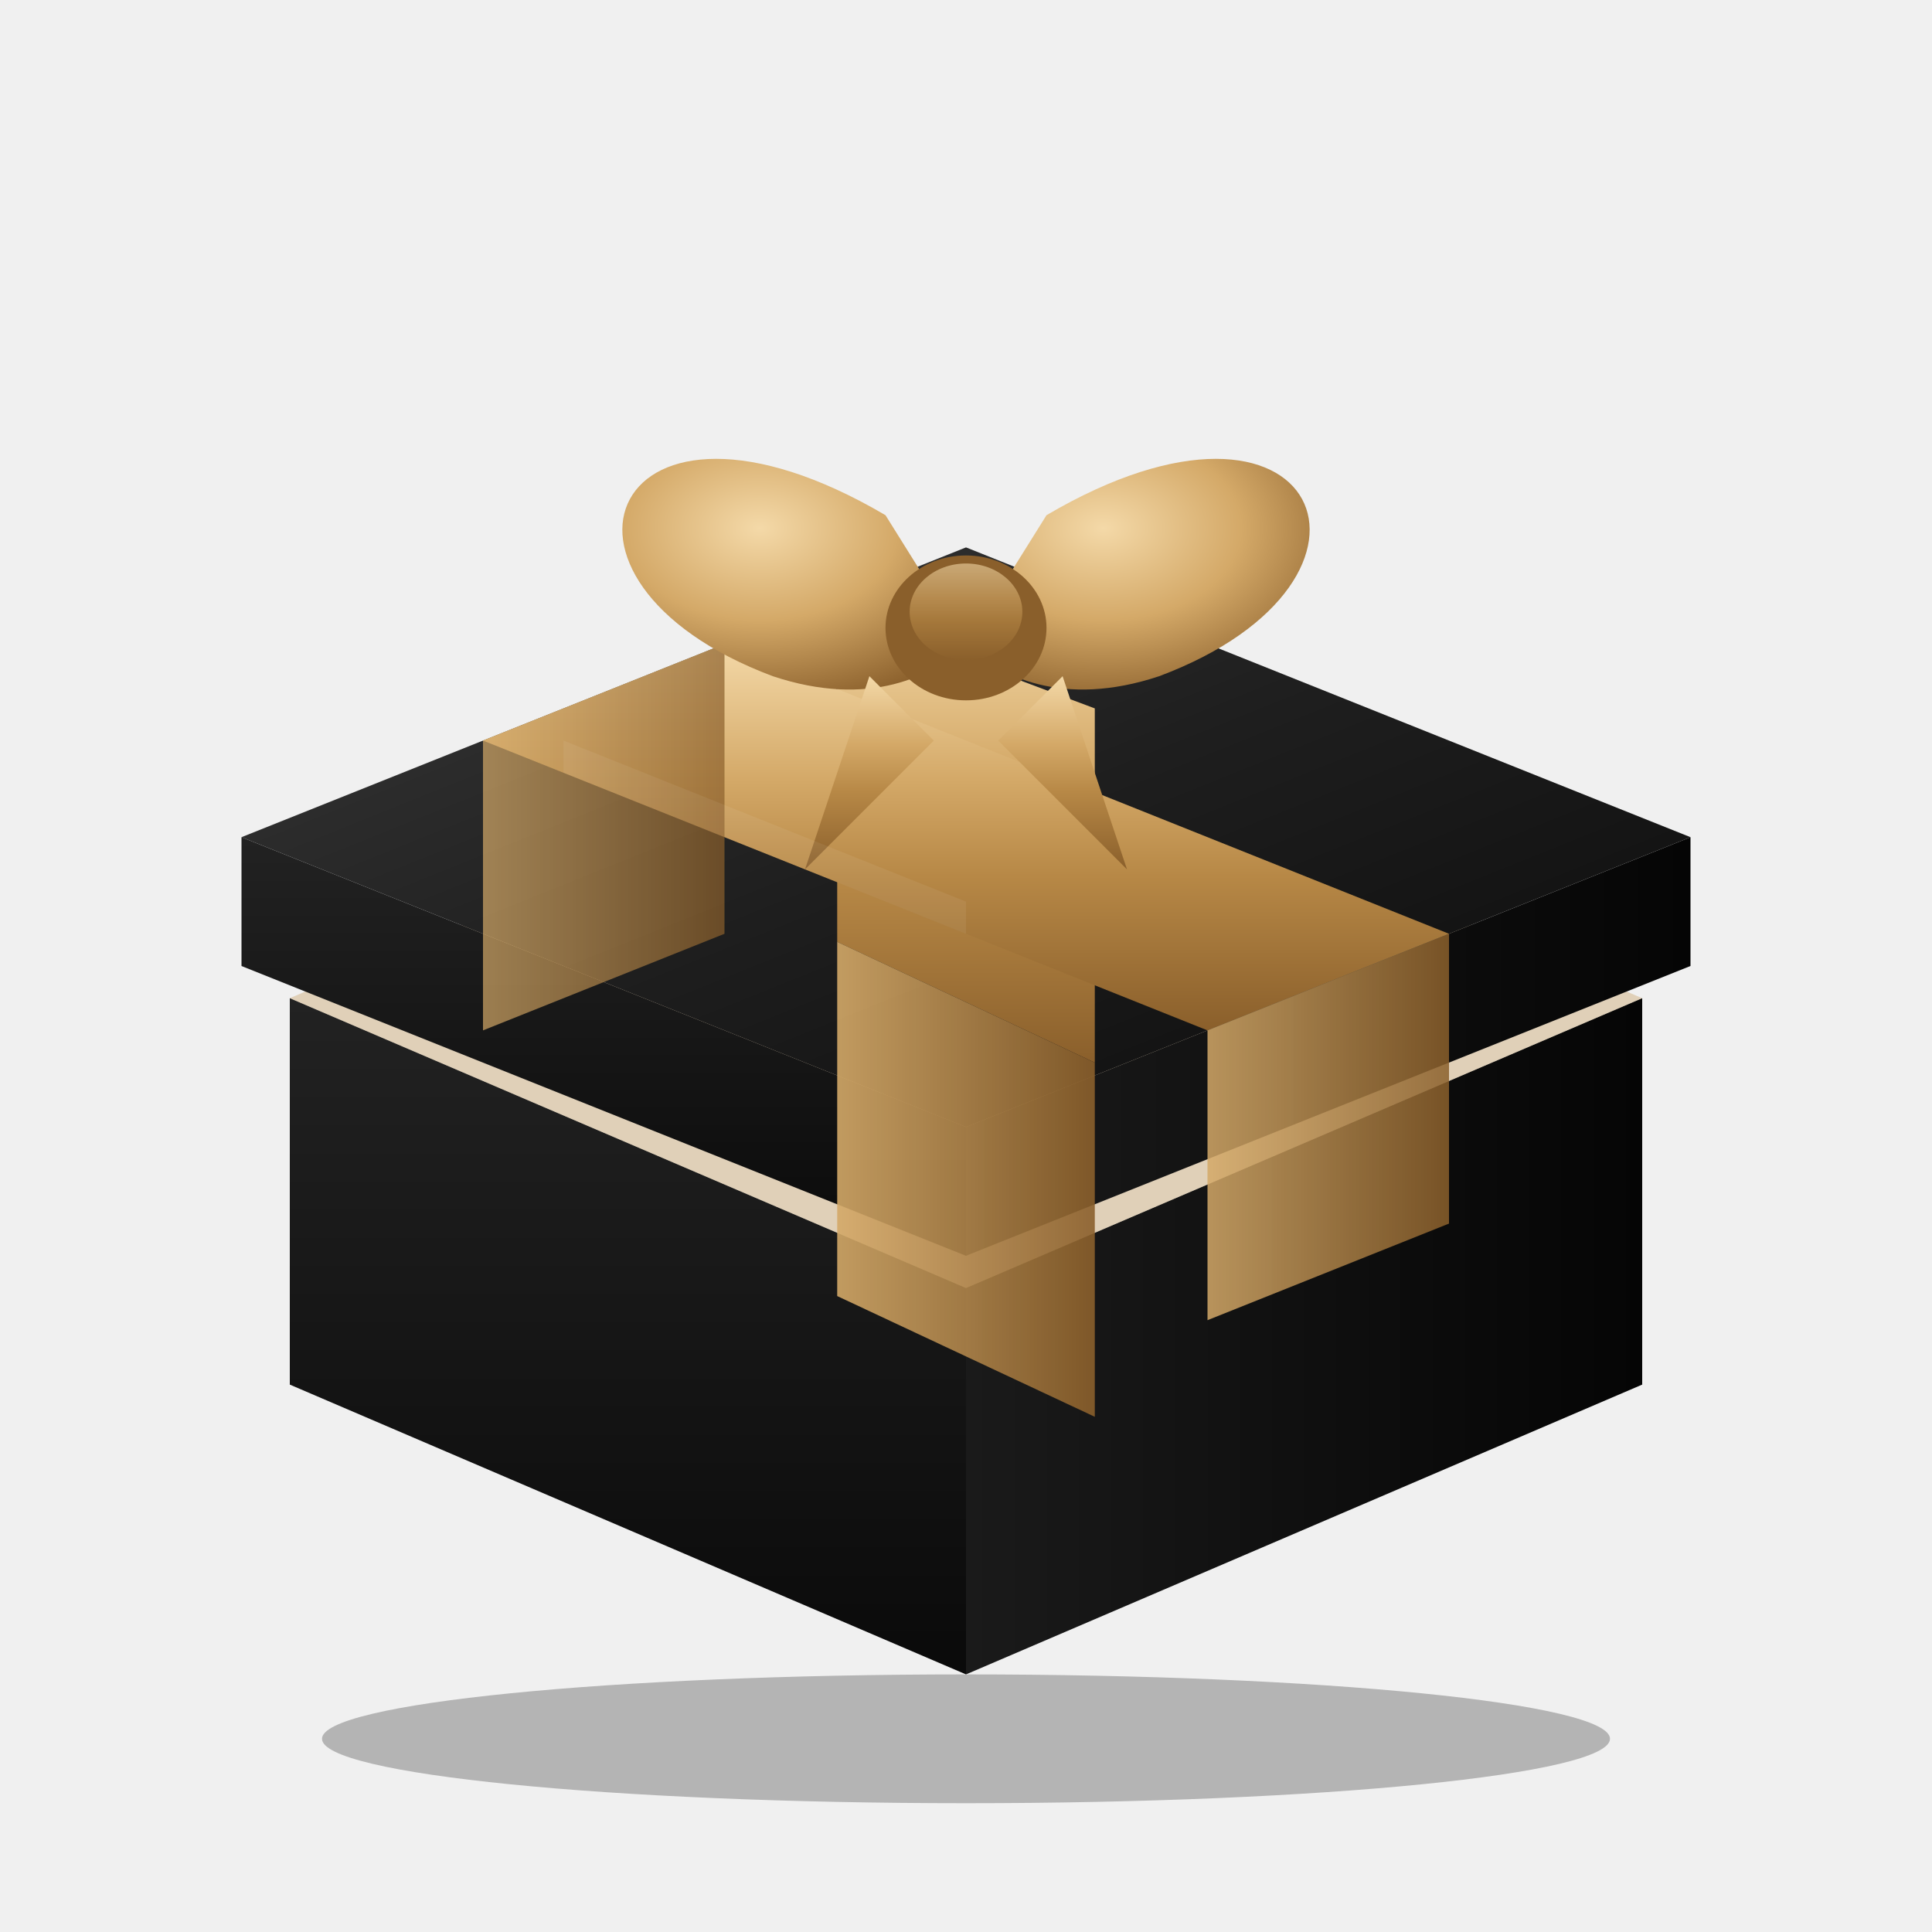
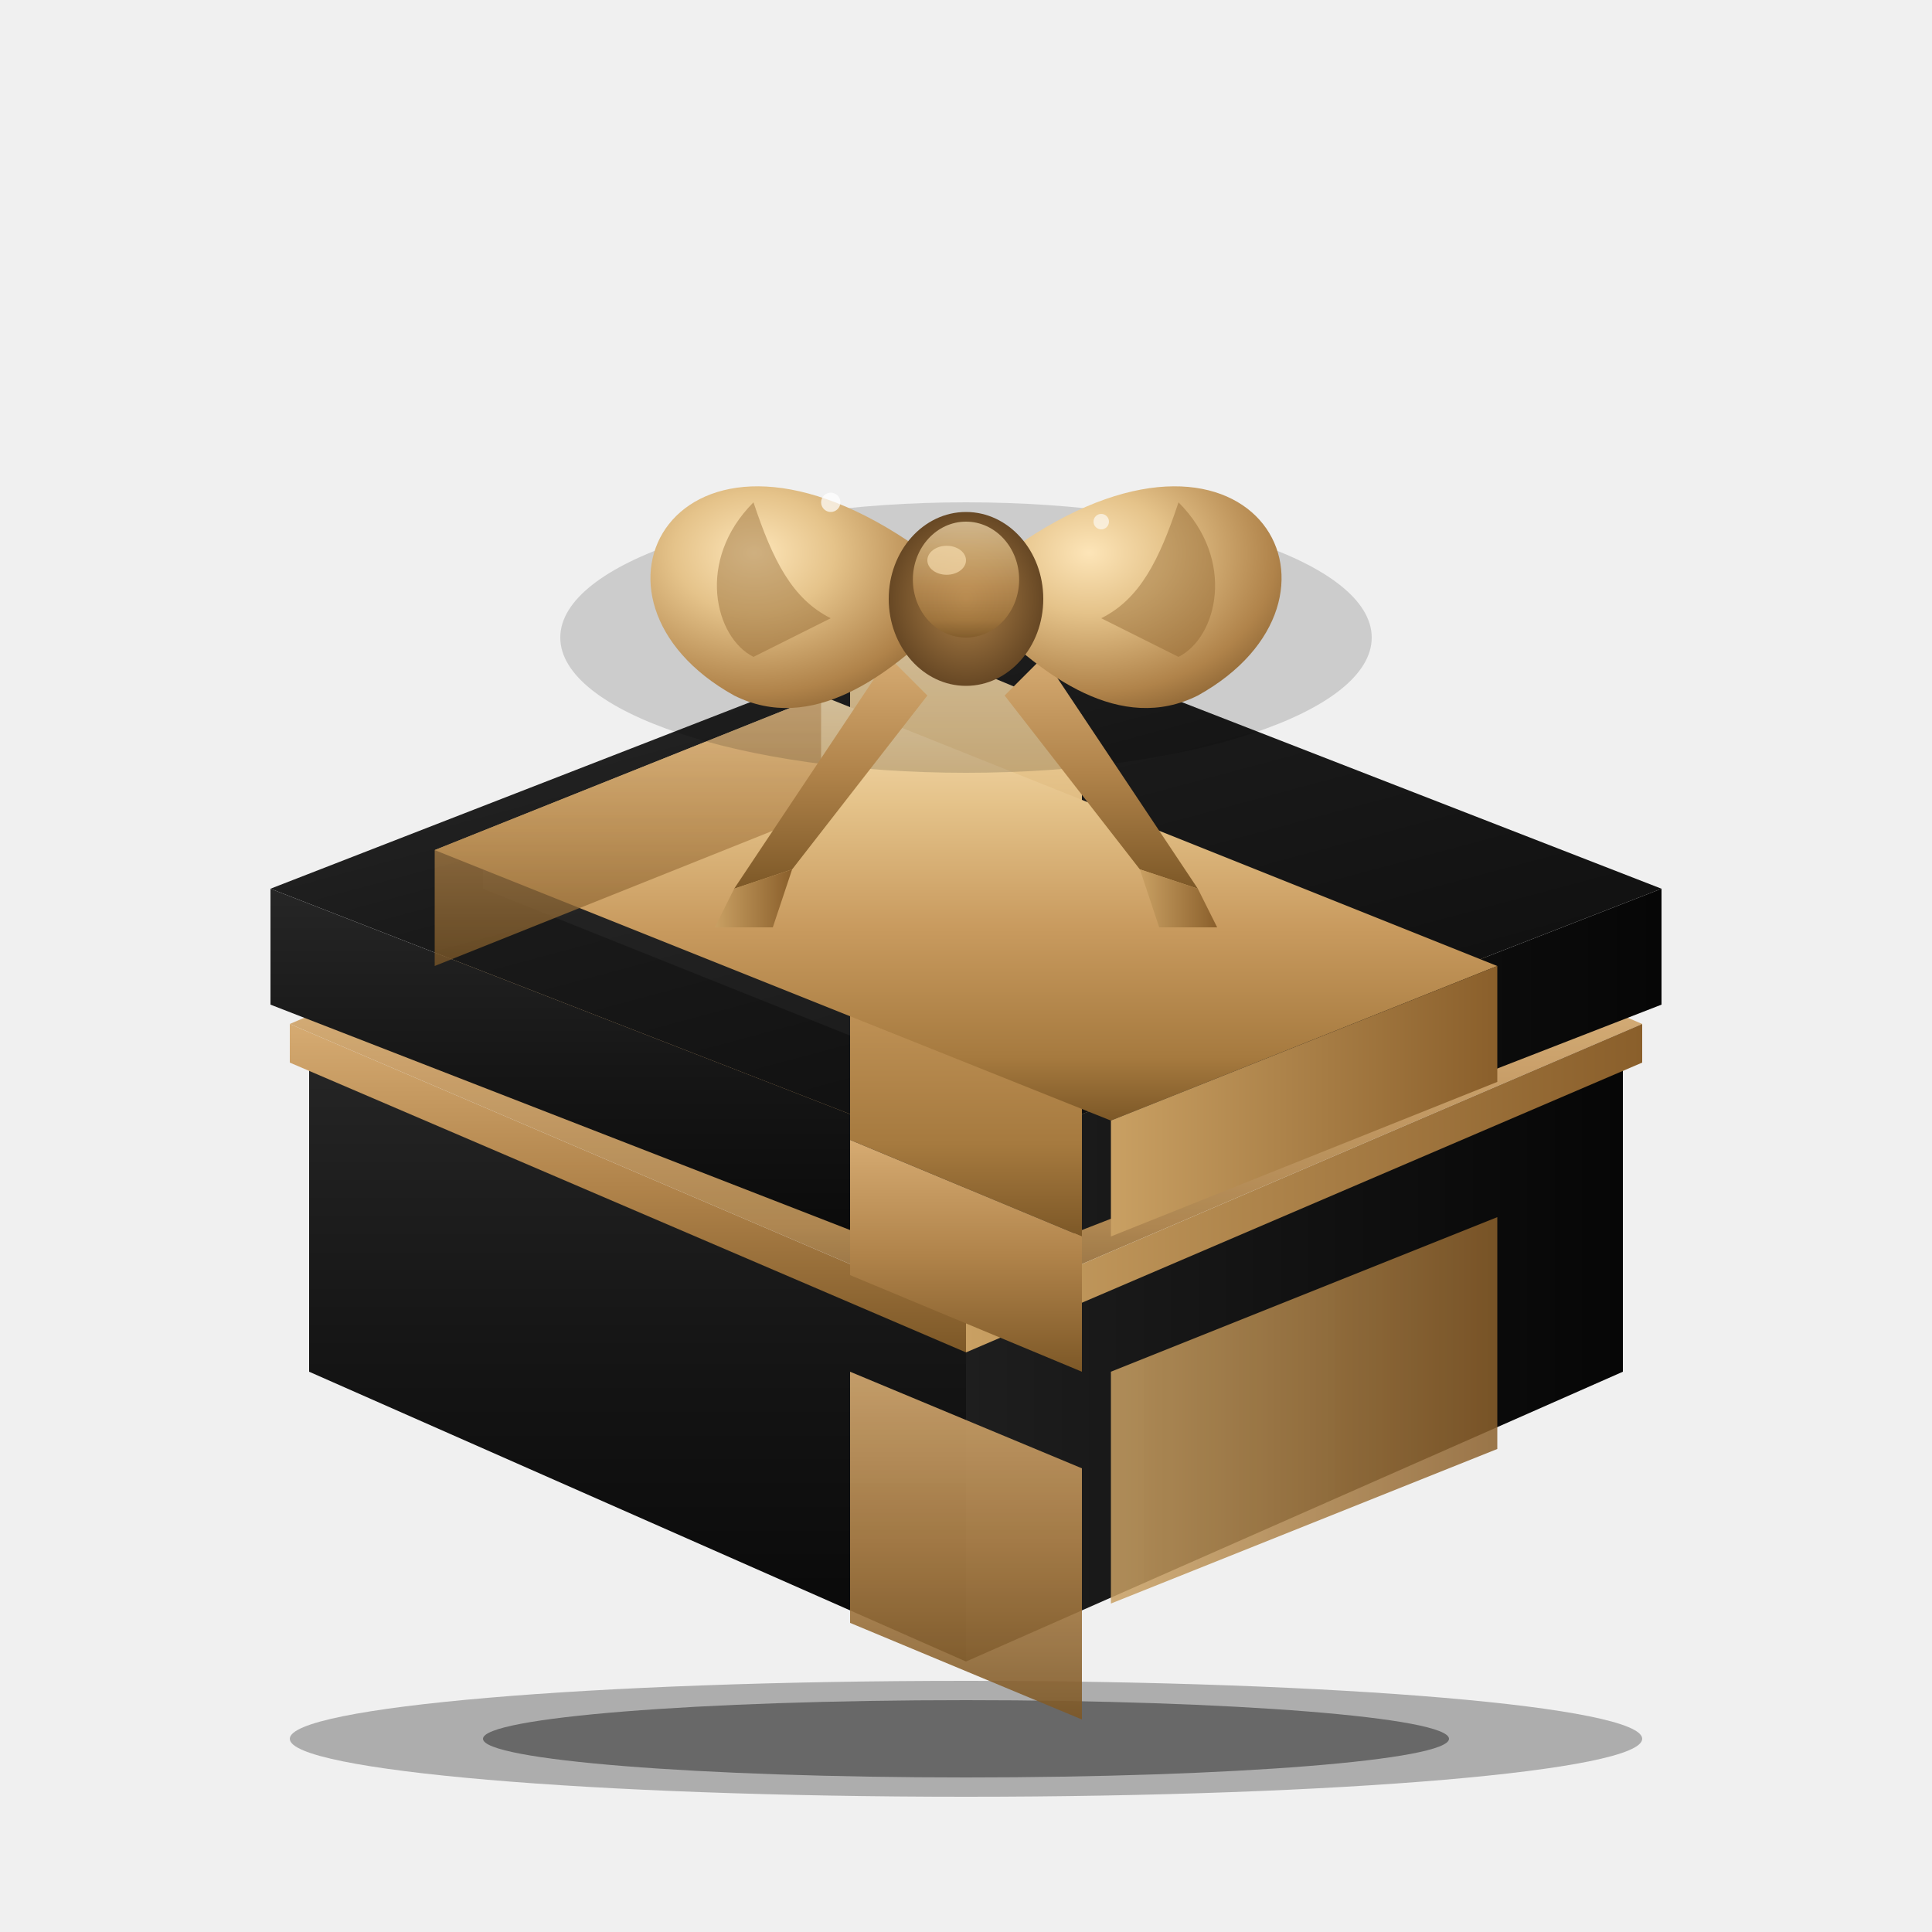
- <svg xmlns="http://www.w3.org/2000/svg" viewBox="0 0 120 120" fill="none">
+ <svg xmlns="http://www.w3.org/2000/svg" viewBox="0 0 200 200" fill="none">
  <defs>
-     <linearGradient id="boxTop" x1="0" y1="0" x2="1" y2="1">
-       <stop offset="0" stop-color="#3a3a3a" />
-       <stop offset=".5" stop-color="#1e1e1e" />
-       <stop offset="1" stop-color="#0a0a0a" />
+     <linearGradient id="topFace" x1="0" y1="0" x2=".7" y2="1">
+       <stop offset="0" stop-color="#2d2d2d" />
+       <stop offset=".45" stop-color="#1a1a1a" />
+       <stop offset="1" stop-color="#0d0d0d" />
    </linearGradient>
-     <linearGradient id="boxFront" x1="0" y1="0" x2="0" y2="1">
-       <stop offset="0" stop-color="#222" />
-       <stop offset="1" stop-color="#0a0a0a" />
+     <linearGradient id="frontFace" x1="0" y1="0" x2="0" y2="1">
+       <stop offset="0" stop-color="#262626" />
+       <stop offset=".5" stop-color="#151515" />
+       <stop offset="1" stop-color="#080808" />
    </linearGradient>
-     <linearGradient id="boxSide" x1="0" y1="0" x2="1" y2="0">
-       <stop offset="0" stop-color="#1a1a1a" />
-       <stop offset="1" stop-color="#050505" />
+     <linearGradient id="sideFace" x1="0" y1="0" x2="1" y2="0">
+       <stop offset="0" stop-color="#1e1e1e" />
+       <stop offset="1" stop-color="#060606" />
    </linearGradient>
-     <linearGradient id="ribbonGold" x1="0" y1="0" x2="0" y2="1">
-       <stop offset="0" stop-color="#f4d9a8" />
-       <stop offset=".35" stop-color="#d4a968" />
-       <stop offset=".6" stop-color="#b78846" />
+     <linearGradient id="goldTop" x1="0" y1="0" x2="0" y2="1">
+       <stop offset="0" stop-color="#f8e0b5" />
+       <stop offset=".25" stop-color="#e5c38a" />
+       <stop offset=".55" stop-color="#c89a5e" />
+       <stop offset=".85" stop-color="#a67a3f" />
+       <stop offset="1" stop-color="#7d5827" />
+     </linearGradient>
+     <linearGradient id="goldFront" x1="0" y1="0" x2="0" y2="1">
+       <stop offset="0" stop-color="#d6ab72" />
+       <stop offset=".5" stop-color="#b0834a" />
+       <stop offset="1" stop-color="#7d5827" />
+     </linearGradient>
+     <linearGradient id="goldSide" x1="0" y1="0" x2="1" y2="0">
+       <stop offset="0" stop-color="#c9a063" />
      <stop offset="1" stop-color="#8a5f2b" />
    </linearGradient>
-     <linearGradient id="ribbonGoldSide" x1="0" y1="0" x2="1" y2="0">
-       <stop offset="0" stop-color="#d4a968" />
-       <stop offset="1" stop-color="#8a5f2b" />
-     </linearGradient>
-     <radialGradient id="bowLoop" cx=".4" cy=".3" r=".8">
-       <stop offset="0" stop-color="#f4d9a8" />
-       <stop offset=".5" stop-color="#d4a968" />
-       <stop offset="1" stop-color="#8a5f2b" />
+     <radialGradient id="bowLoop" cx=".35" cy=".3" r=".9">
+       <stop offset="0" stop-color="#fde5b8" />
+       <stop offset=".3" stop-color="#e5c38a" />
+       <stop offset=".7" stop-color="#b0834a" />
+       <stop offset="1" stop-color="#6d4a20" />
    </radialGradient>
-     <filter id="shadow" x="-20%" y="-20%" width="140%" height="140%">
-       <feGaussianBlur in="SourceAlpha" stdDeviation="2" />
-       <feOffset dx="0" dy="3" result="off" />
-       <feComponentTransfer>
-         <feFuncA type="linear" slope=".4" />
-       </feComponentTransfer>
-       <feMerge>
-         <feMergeNode />
-         <feMergeNode in="SourceGraphic" />
-       </feMerge>
-     </filter>
+     <radialGradient id="bowKnot" cx=".5" cy=".5" r=".7">
+       <stop offset="0" stop-color="#b0834a" />
+       <stop offset="1" stop-color="#4a3015" />
+     </radialGradient>
  </defs>
-   <ellipse cx="60" cy="108" rx="40" ry="4" fill="#000" opacity=".25" />
-   <path d="M 18 62 L 60 80 L 60 104 L 18 86 Z" fill="url(#boxFront)" />
-   <path d="M 60 80 L 102 62 L 102 86 L 60 104 Z" fill="url(#boxSide)" />
-   <path d="M 18 62 L 60 80 L 102 62 L 60 44 Z" fill="#c9a063" opacity=".4" />
-   <path d="M 15 52 L 60 70 L 105 52 L 60 34 Z" fill="url(#boxTop)" />
-   <path d="M 15 52 L 60 70 L 60 78 L 15 60 Z" fill="url(#boxFront)" />
-   <path d="M 60 70 L 105 52 L 105 60 L 60 78 Z" fill="url(#boxSide)" />
-   <path d="M 52 38 L 68 44 L 68 66 L 52 58.5 Z" fill="url(#ribbonGold)" />
-   <path d="M 52 58.5 L 68 66 L 68 88 L 52 80.5 Z" fill="url(#ribbonGoldSide)" opacity=".9" />
-   <path d="M 30 46 L 75 64 L 90 58 L 45 40 Z" fill="url(#ribbonGold)" />
-   <path d="M 75 64 L 90 58 L 90 76 L 75 82 Z" fill="url(#ribbonGoldSide)" opacity=".85" />
-   <path d="M 30 46 L 30 64 L 45 58 L 45 40 Z" fill="url(#ribbonGoldSide)" opacity=".7" />
-   <path d="M 55 32 C 38 22, 32 36, 48 42 C 54 44, 58 42, 60 40 Z" fill="url(#bowLoop)" />
-   <path d="M 65 32 C 82 22, 88 36, 72 42 C 66 44, 62 42, 60 40 Z" fill="url(#bowLoop)" />
-   <path d="M 54 42 L 50 54 L 58 46 Z" fill="url(#ribbonGold)" />
-   <path d="M 66 42 L 70 54 L 62 46 Z" fill="url(#ribbonGold)" />
-   <ellipse cx="60" cy="39" rx="5" ry="4.5" fill="#8a5f2b" />
-   <ellipse cx="60" cy="38" rx="3.5" ry="3" fill="url(#ribbonGold)" opacity=".6" />
-   <path d="M 35 46 L 60 56 L 60 58 L 35 48 Z" fill="#fff" opacity=".06" />
+   <ellipse cx="100" cy="180" rx="70" ry="6" fill="#000" opacity=".28" />
+   <ellipse cx="100" cy="180" rx="50" ry="4" fill="#000" opacity=".4" />
+   <path d="M 32 108 L 100 138 L 100 172 L 32 142 Z" fill="url(#frontFace)" />
+   <path d="M 100 138 L 168 108 L 168 142 L 100 172 Z" fill="url(#sideFace)" />
+   <path d="M 30 106 L 100 136 L 170 106 L 100 76 Z" fill="url(#goldTop)" opacity=".9" />
+   <path d="M 30 106 L 100 136 L 100 140 L 30 110 Z" fill="url(#goldFront)" />
+   <path d="M 100 136 L 170 106 L 170 110 L 100 140 Z" fill="url(#goldSide)" />
+   <path d="M 28 92 L 100 120 L 172 92 L 100 64 Z" fill="url(#topFace)" />
+   <path d="M 28 92 L 100 120 L 100 132 L 28 104 Z" fill="url(#frontFace)" />
+   <path d="M 100 120 L 172 92 L 172 104 L 100 132 Z" fill="url(#sideFace)" />
+   <path d="M 50 88 L 100 108 L 100 112 L 50 92 Z" fill="#fff" opacity=".04" />
+   <path d="M 88 64 L 112 74 L 112 128 L 88 118 Z" fill="url(#goldTop)" />
+   <path d="M 88 118 L 112 128 L 112 142 L 88 132 Z" fill="url(#goldFront)" />
+   <path d="M 88 142 L 112 152 L 112 178 L 88 168 Z" fill="url(#goldFront)" opacity=".9" />
+   <path d="M 45 88 L 115 116 L 155 100 L 85 72 Z" fill="url(#goldTop)" />
+   <path d="M 115 116 L 155 100 L 155 112 L 115 128 Z" fill="url(#goldSide)" />
+   <path d="M 115 142 L 155 126 L 155 150 L 115 166 Z" fill="url(#goldSide)" opacity=".85" />
+   <path d="M 45 88 L 45 100 L 85 84 L 85 72 Z" fill="url(#goldFront)" opacity=".75" />
+   <ellipse cx="100" cy="66" rx="42" ry="14" fill="#000" opacity=".15" />
+   <path d="M 92 68 L 76 92 L 82 90 L 96 72 Z" fill="url(#goldFront)" />
+   <path d="M 76 92 L 82 90 L 80 96 L 74 96 Z" fill="url(#goldSide)" />
+   <path d="M 108 68 L 124 92 L 118 90 L 104 72 Z" fill="url(#goldFront)" />
+   <path d="M 124 92 L 118 90 L 120 96 L 126 96 Z" fill="url(#goldSide)" />
+   <path d="M 94 56 C 70 40, 58 62, 76 72 C 84 76, 92 70, 98 64 Z" fill="url(#bowLoop)" />
+   <path d="M 78 68 C 74 66, 72 58, 78 52 C 80 58, 82 62, 86 64 Z" fill="#8a5f2b" opacity=".4" />
+   <path d="M 106 56 C 130 40, 142 62, 124 72 C 116 76, 108 70, 102 64 Z" fill="url(#bowLoop)" />
+   <path d="M 122 68 C 126 66, 128 58, 122 52 C 120 58, 118 62, 114 64 Z" fill="#8a5f2b" opacity=".4" />
+   <ellipse cx="100" cy="62" rx="8" ry="9" fill="url(#bowKnot)" />
+   <ellipse cx="100" cy="60" rx="5.5" ry="6" fill="url(#goldTop)" opacity=".7" />
+   <ellipse cx="98" cy="58" rx="2" ry="1.5" fill="#fde5b8" opacity=".6" />
+   <circle cx="86" cy="52" r="1" fill="#fff" opacity=".7" />
+   <circle cx="114" cy="54" r=".8" fill="#fff" opacity=".6" />
</svg>
